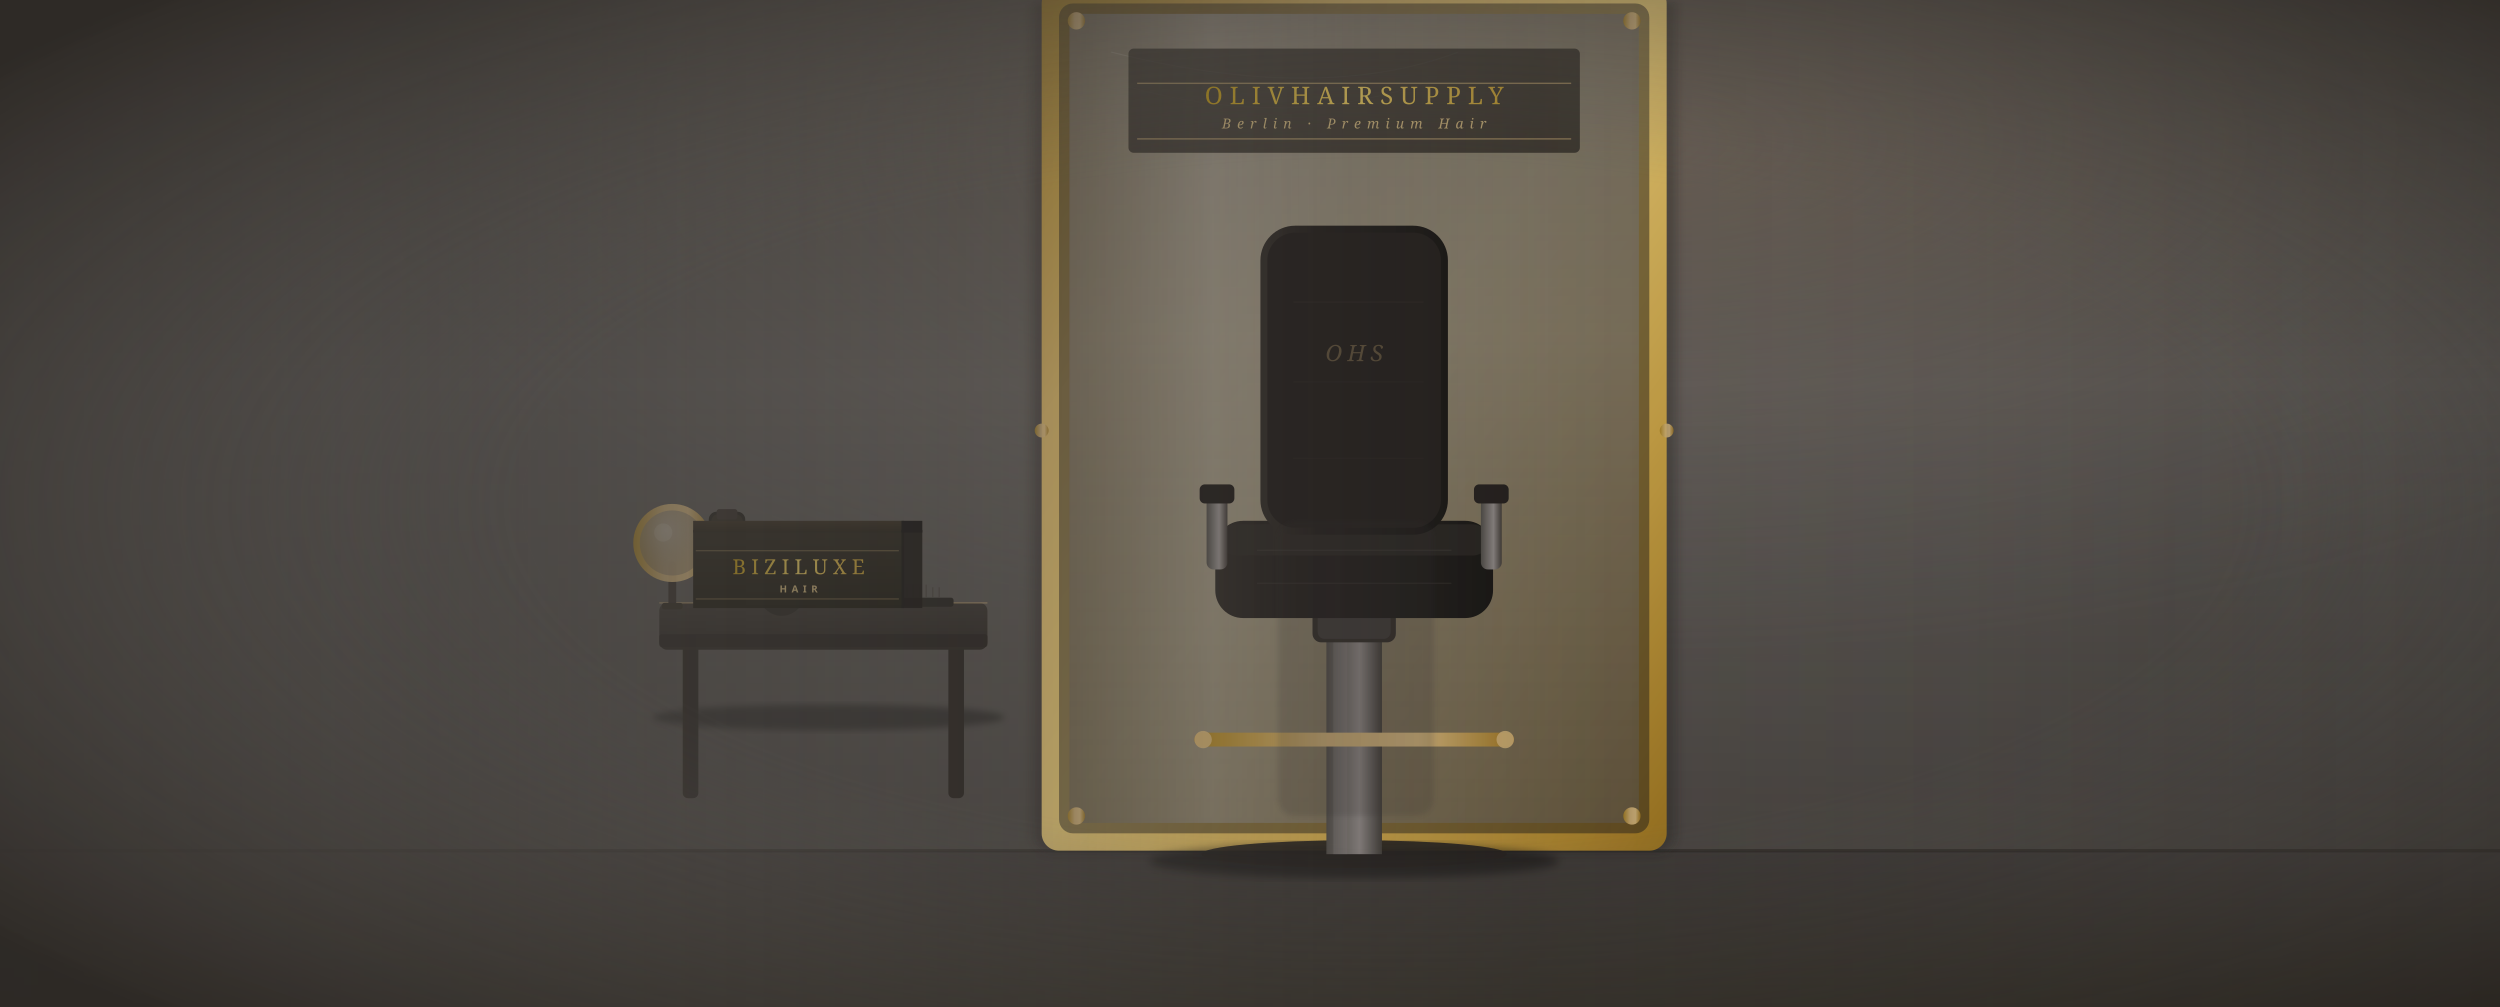
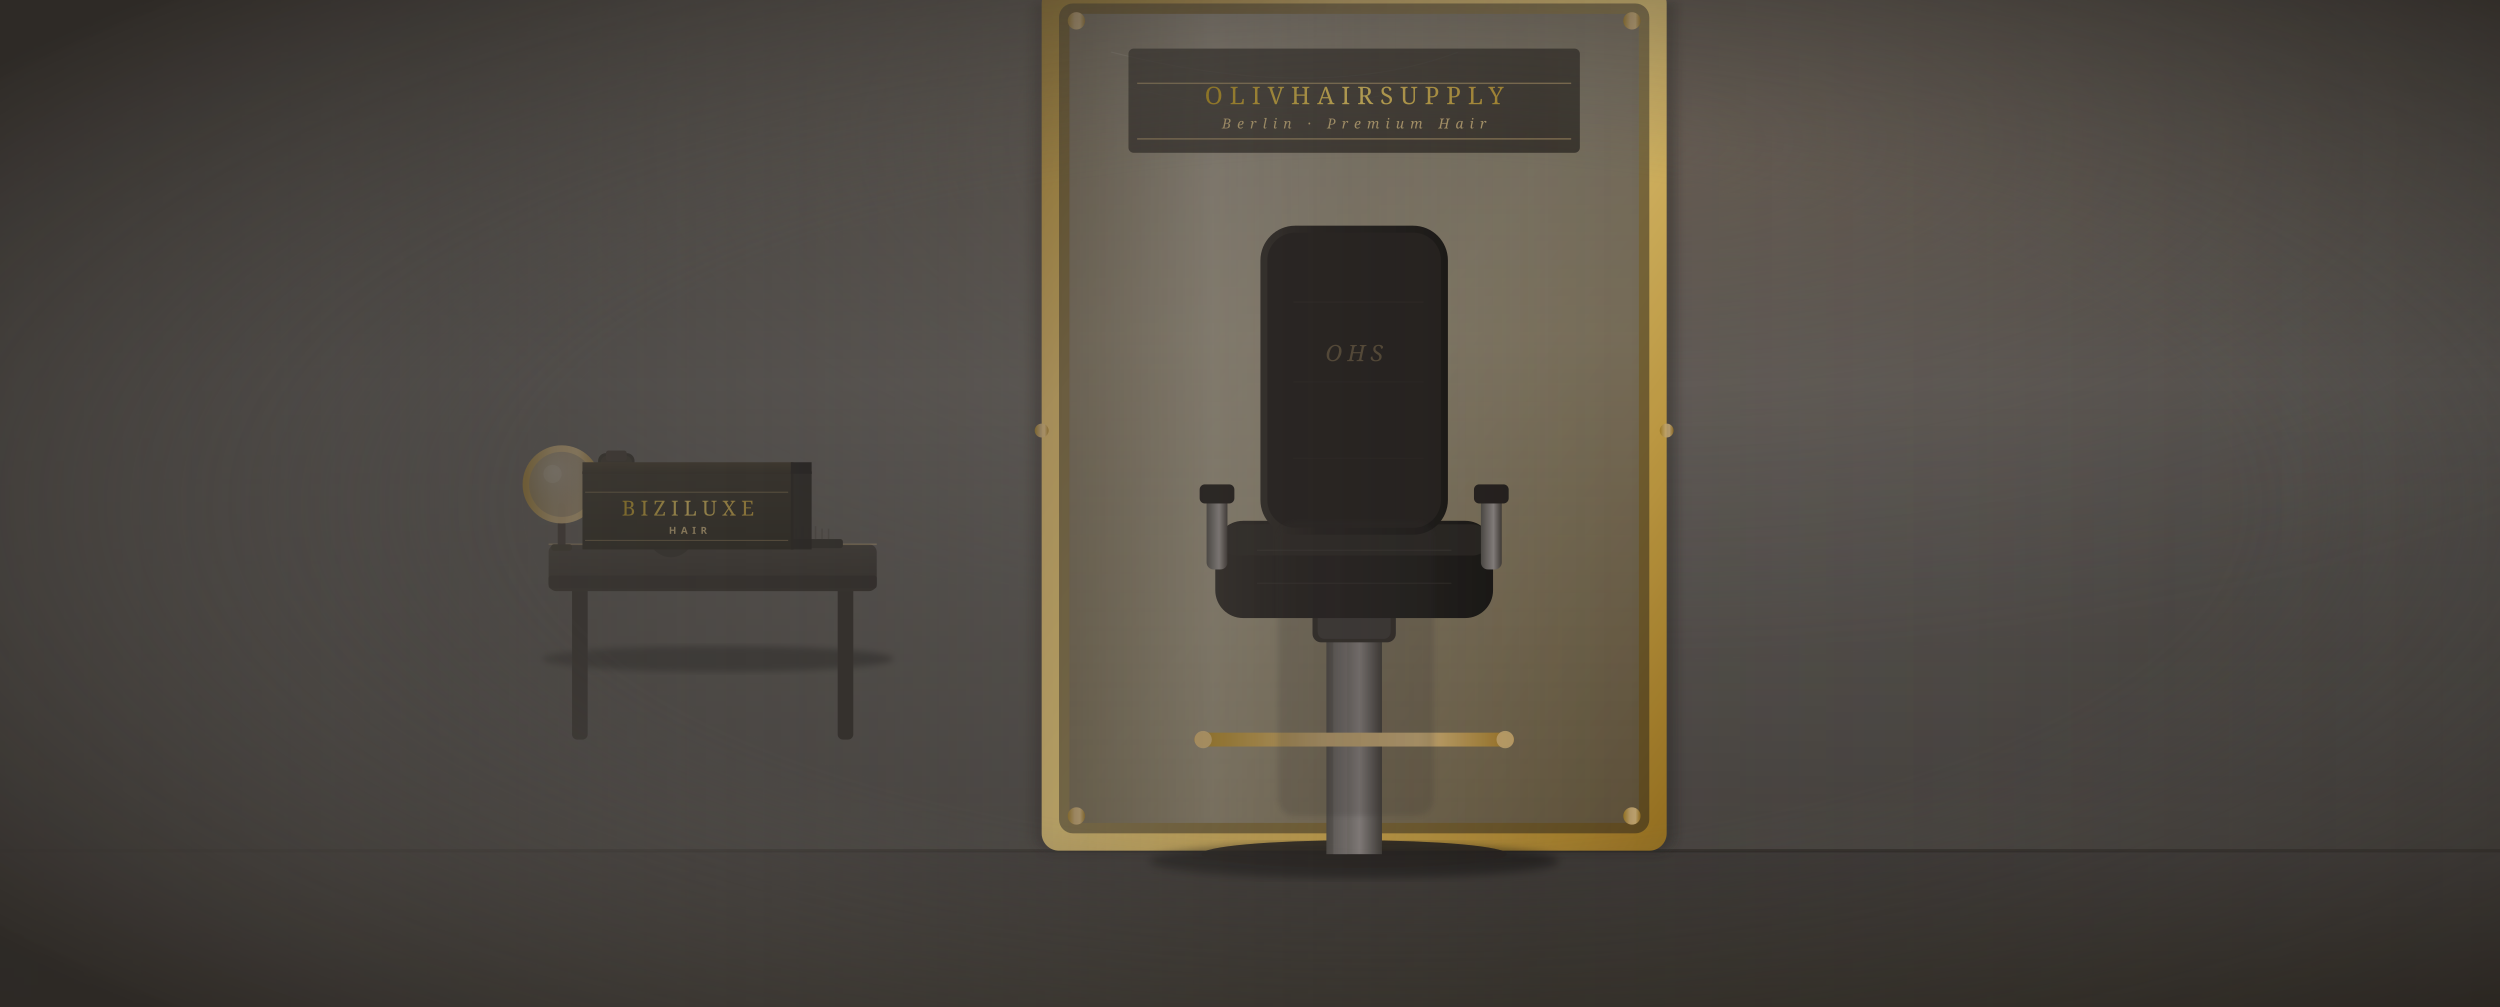
<svg xmlns="http://www.w3.org/2000/svg" viewBox="0 0 1440 580" preserveAspectRatio="xMidYMid slice" width="1440" height="580">
  <defs>
    <linearGradient id="aBg" x1="0" y1="0" x2="1" y2="0">
      <stop offset="0%" stop-color="#424040" />
      <stop offset="28%" stop-color="#555250" />
      <stop offset="54%" stop-color="#5E5A56" />
      <stop offset="78%" stop-color="#575350" />
      <stop offset="100%" stop-color="#4A4744" />
    </linearGradient>
    <linearGradient id="aTop" x1="0" y1="0" x2="0" y2="1">
      <stop offset="0%" stop-color="#1C1810" stop-opacity="0.48" />
      <stop offset="38%" stop-color="#1C1810" stop-opacity="0" />
      <stop offset="100%" stop-color="#100C08" stop-opacity="0.42" />
    </linearGradient>
    <radialGradient id="aKey" cx="65%" cy="14%" r="52%">
      <stop offset="0%" stop-color="#807060" stop-opacity="0.55" />
      <stop offset="100%" stop-color="#5E5A56" stop-opacity="0" />
    </radialGradient>
    <linearGradient id="aFloor" x1="0" y1="0" x2="0" y2="1">
      <stop offset="0%" stop-color="#363230" />
      <stop offset="100%" stop-color="#242018" />
    </linearGradient>
    <linearGradient id="aMirrorSurface" x1="0" y1="0" x2="0" y2="1">
      <stop offset="0%" stop-color="#6A6662" stop-opacity="0.72" />
      <stop offset="40%" stop-color="#7A7672" stop-opacity="0.58" />
      <stop offset="100%" stop-color="#5A5652" stop-opacity="0.48" />
    </linearGradient>
    <linearGradient id="aMirrorFrame" x1="0" y1="0" x2="1" y2="1">
      <stop offset="0%" stop-color="#A07818" />
      <stop offset="25%" stop-color="#D4B060" />
      <stop offset="50%" stop-color="#E8C870" />
      <stop offset="75%" stop-color="#C9A040" />
      <stop offset="100%" stop-color="#9A7018" />
    </linearGradient>
    <linearGradient id="aMirrorSheen" x1="0" y1="0" x2="1" y2="0">
      <stop offset="0%" stop-color="#FFFFFF" stop-opacity="0" />
      <stop offset="25%" stop-color="#FFFFFF" stop-opacity="0.18" />
      <stop offset="50%" stop-color="#FFFFFF" stop-opacity="0.08" />
      <stop offset="100%" stop-color="#FFFFFF" stop-opacity="0" />
    </linearGradient>
    <radialGradient id="aVanMirror" cx="40%" cy="30%" r="60%">
      <stop offset="0%" stop-color="#8A8682" stop-opacity="0.7" />
      <stop offset="100%" stop-color="#5A5652" stop-opacity="0.4" />
    </radialGradient>
    <linearGradient id="aChairL" x1="0" y1="0" x2="1" y2="0">
      <stop offset="0%" stop-color="#282420" />
      <stop offset="30%" stop-color="#1A1614" />
      <stop offset="70%" stop-color="#141210" />
      <stop offset="100%" stop-color="#0E0C0A" />
    </linearGradient>
    <linearGradient id="aChairM" x1="0" y1="0" x2="1" y2="0">
      <stop offset="0%" stop-color="#484440" />
      <stop offset="30%" stop-color="#686460" />
      <stop offset="60%" stop-color="#888280" />
      <stop offset="100%" stop-color="#383430" />
    </linearGradient>
    <linearGradient id="aChairGold" x1="0" y1="0" x2="1" y2="0">
      <stop offset="0%" stop-color="#A07818" />
      <stop offset="40%" stop-color="#C9A96E" />
      <stop offset="70%" stop-color="#D4B478" />
      <stop offset="100%" stop-color="#9A7018" />
    </linearGradient>
    <linearGradient id="aVanity" x1="0" y1="0" x2="0" y2="1">
      <stop offset="0%" stop-color="#201C18" />
      <stop offset="100%" stop-color="#141210" />
    </linearGradient>
    <linearGradient id="aVanityTop" x1="0" y1="0" x2="0" y2="1">
      <stop offset="0%" stop-color="#2E2A26" />
      <stop offset="100%" stop-color="#201C18" />
    </linearGradient>
    <linearGradient id="aGoldT" x1="0" y1="0" x2="1" y2="0">
      <stop offset="0%" stop-color="#B8900A" />
      <stop offset="50%" stop-color="#E8C858" />
      <stop offset="100%" stop-color="#C09828" />
    </linearGradient>
    <linearGradient id="aBkFace" x1="0" y1="0" x2="0" y2="1">
      <stop offset="0%" stop-color="#201C14" />
      <stop offset="100%" stop-color="#121008" />
    </linearGradient>
    <linearGradient id="aBkTop" x1="0" y1="0" x2="0" y2="1">
      <stop offset="0%" stop-color="#2C2418" />
      <stop offset="100%" stop-color="#1C1810" />
    </linearGradient>
    <linearGradient id="aTextOv" x1="0" y1="0" x2="1" y2="0">
      <stop offset="0%" stop-color="#484440" stop-opacity="0.80" />
      <stop offset="30%" stop-color="#504C48" stop-opacity="0.50" />
      <stop offset="62%" stop-color="#5A5652" stop-opacity="0.14" />
      <stop offset="100%" stop-color="#5A5652" stop-opacity="0" />
    </linearGradient>
    <radialGradient id="aVig" cx="55%" cy="50%" r="70%">
      <stop offset="48%" stop-color="#5E5A56" stop-opacity="0" />
      <stop offset="100%" stop-color="#282420" stop-opacity="0.78" />
    </radialGradient>
    <filter id="aSb">
      <feGaussianBlur stdDeviation="2.5" />
    </filter>
    <filter id="aMirBlur">
      <feGaussianBlur stdDeviation="1.5" />
    </filter>
  </defs>
  <rect width="1440" height="580" fill="url(#aBg)" />
  <rect width="1440" height="580" fill="url(#aTop)" />
  <rect width="1440" height="580" fill="url(#aKey)" />
  <rect x="0" y="490" width="1440" height="90" fill="url(#aFloor)" />
  <line x1="0" y1="490" x2="1440" y2="490" stroke="#1A1612" stroke-width="2" opacity="0.5" />
  <rect x="594" y="-8" width="372" height="500" rx="12" fill="#1A1612" opacity="0.35" filter="url(#aSb)" />
  <rect x="600" y="-8" width="360" height="498" rx="10" fill="url(#aMirrorFrame)" />
  <rect x="610" y="2" width="340" height="478" rx="8" fill="#1A1612" opacity="0.5" />
  <rect x="616" y="8" width="328" height="466" rx="6" fill="url(#aMirrorSurface)" />
  <rect x="616" y="8" width="328" height="466" rx="6" fill="url(#aMirrorSheen)" />
  <path d="M 640 30 Q 760 60 840 30" stroke="#FFFFFF" stroke-width="0.6" fill="none" opacity="0.12" />
  <path d="M 650 50 Q 740 75 820 48" stroke="#FFFFFF" stroke-width="0.4" fill="none" opacity="0.08" />
  <rect x="650" y="28" width="260" height="60" rx="3" fill="#1A1612" opacity="0.72" />
  <line x1="655" y1="48" x2="905" y2="48" stroke="#C9A96E" stroke-width="0.8" opacity="0.55" />
  <line x1="655" y1="80" x2="905" y2="80" stroke="#C9A96E" stroke-width="0.8" opacity="0.55" />
  <text x="780" y="60" font-family="'Cormorant Garamond',Georgia,serif" font-size="14" font-weight="300" fill="url(#aGoldT)" text-anchor="middle" letter-spacing="4" opacity="0.95">OLIVHAIRSUPPLY</text>
  <text x="780" y="74" font-family="'Cormorant Garamond',Georgia,serif" font-size="8" font-style="italic" fill="#D4B87A" text-anchor="middle" letter-spacing="3.5" opacity="0.85">Berlin · Premium Hair</text>
  <circle cx="620" cy="12" r="5" fill="url(#aChairGold)" opacity="0.9" />
  <circle cx="940" cy="12" r="5" fill="url(#aChairGold)" opacity="0.9" />
  <circle cx="620" cy="470" r="5" fill="url(#aChairGold)" opacity="0.9" />
  <circle cx="940" cy="470" r="5" fill="url(#aChairGold)" opacity="0.9" />
  <circle cx="600" cy="248" r="4" fill="url(#aChairGold)" opacity="0.85" />
  <circle cx="960" cy="248" r="4" fill="url(#aChairGold)" opacity="0.85" />
  <ellipse cx="780" cy="496" rx="118" ry="10" fill="#060402" opacity="0.50" filter="url(#aSb)" />
  <ellipse cx="780" cy="492" rx="88" ry="8" fill="#1A1614" opacity="0.90" />
  <rect x="764" y="362" width="32" height="130" fill="url(#aChairM)" />
  <rect x="768" y="362" width="8" height="130" fill="#888280" opacity="0.28" />
  <rect x="756" y="340" width="48" height="30" rx="5" fill="#282420" />
  <rect x="759" y="342" width="42" height="26" rx="4" fill="#363230" />
  <rect x="700" y="300" width="160" height="56" rx="16" fill="url(#aChairL)" />
  <rect x="702" y="302" width="156" height="18" rx="10" fill="#282420" opacity="0.55" />
  <line x1="724" y1="317" x2="836" y2="317" stroke="#3A3430" stroke-width="0.8" opacity="0.42" />
  <line x1="724" y1="336" x2="836" y2="336" stroke="#3A3430" stroke-width="0.8" opacity="0.35" />
  <rect x="726" y="130" width="108" height="178" rx="20" fill="url(#aChairL)" />
  <rect x="730" y="134" width="100" height="170" rx="16" fill="#1A1614" />
  <line x1="745" y1="174" x2="820" y2="174" stroke="#2A2420" stroke-width="0.8" opacity="0.38" />
  <line x1="745" y1="220" x2="820" y2="220" stroke="#2A2420" stroke-width="0.7" opacity="0.32" />
  <line x1="745" y1="264" x2="820" y2="264" stroke="#2A2420" stroke-width="0.7" opacity="0.28" />
  <text x="780" y="208" font-family="'Cormorant Garamond',Georgia,serif" font-size="13" font-style="italic" fill="#C9A96E" text-anchor="middle" letter-spacing="3" opacity="0.32">OHS</text>
  <rect x="688" y="422" width="184" height="8" rx="4" fill="url(#aChairGold)" />
  <ellipse cx="693" cy="426" rx="5" ry="5" fill="#C9A96E" opacity="0.90" />
  <ellipse cx="867" cy="426" rx="5" ry="5" fill="#C9A96E" opacity="0.90" />
  <rect x="695" y="284" width="12" height="44" rx="4" fill="url(#aChairM)" />
  <rect x="853" y="284" width="12" height="44" rx="4" fill="url(#aChairM)" />
  <rect x="691" y="279" width="20" height="11" rx="3" fill="#1A1614" />
  <rect x="849" y="279" width="20" height="11" rx="3" fill="#1A1614" />
  <rect x="736" y="300" width="90" height="170" rx="10" fill="#282420" opacity="0.18" filter="url(#aMirBlur)" />
-   <g transform="translate(118.75 93.75) scale(0.75)">
+   <g transform="translate(55 60) scale(0.75)">
    <ellipse cx="478" cy="426" rx="135" ry="10" fill="#060402" opacity="0.42" filter="url(#aSb)" />
    <rect x="366" y="368" width="12" height="120" rx="4" fill="#1E1A16" />
    <rect x="570" y="368" width="12" height="120" rx="4" fill="#1E1A16" />
    <rect x="348" y="338" width="252" height="36" rx="6" fill="url(#aVanityTop)" />
    <rect x="348" y="362" width="252" height="10" rx="2" fill="#1A1614" opacity="0.8" />
    <line x1="348" y1="338" x2="600" y2="338" stroke="#C9A96E" stroke-width="1.2" opacity="0.45" />
    <rect x="386" y="268" width="28" height="72" rx="6" fill="#1A1814" />
    <rect x="388" y="270" width="24" height="68" rx="5" fill="#242018" />
    <rect x="392" y="266" width="16" height="8" rx="2" fill="#2A2420" />
    <text x="400" y="306" font-family="'Montserrat',sans-serif" font-size="5.5" fill="#C9A96E" text-anchor="middle" letter-spacing="1.5" transform="rotate(-90,400,306)" opacity="0.72">BIZILUXE</text>
    <ellipse cx="442" cy="324" rx="20" ry="24" fill="#1E1C18" />
    <ellipse cx="442" cy="318" rx="14" ry="10" fill="#2A2824" />
    <rect x="437" y="308" width="10" height="10" rx="2" fill="#242018" />
    <rect x="468" y="285" width="22" height="56" rx="5" fill="#201E1A" />
    <rect x="470" y="287" width="18" height="52" rx="4" fill="#2C2A26" />
    <rect x="473" y="283" width="12" height="6" rx="2" fill="#242018" />
    <rect x="514" y="334" width="60" height="7" rx="2" fill="#1A1814" />
    <g stroke="#3A3630" stroke-width="1.2" opacity="0.6">
      <line x1="518" y1="334" x2="518" y2="326" />
      <line x1="523" y1="334" x2="523" y2="324" />
      <line x1="528" y1="334" x2="528" y2="326" />
      <line x1="533" y1="334" x2="533" y2="324" />
      <line x1="538" y1="334" x2="538" y2="326" />
      <line x1="543" y1="334" x2="543" y2="324" />
      <line x1="548" y1="334" x2="548" y2="326" />
      <line x1="553" y1="334" x2="553" y2="324" />
      <line x1="558" y1="334" x2="558" y2="326" />
      <line x1="563" y1="334" x2="563" y2="326" />
    </g>
    <rect x="355" y="306" width="6" height="35" rx="3" fill="#2A2420" />
    <rect x="350" y="338" width="16" height="5" rx="2" fill="#242018" />
    <circle cx="358" cy="292" r="30" fill="url(#aChairGold)" opacity="0.88" />
    <circle cx="358" cy="292" r="25" fill="url(#aVanMirror)" />
    <circle cx="351" cy="284" r="7" fill="#FFFFFF" opacity="0.10" />
    <rect x="374" y="282" width="162" height="60" fill="url(#aBkFace)" />
    <rect x="374" y="275" width="162" height="9" fill="url(#aBkTop)" />
    <rect x="534" y="282" width="16" height="60" fill="#0C0A08" opacity="0.9" />
    <rect x="534" y="275" width="16" height="9" fill="#0A0808" />
    <line x1="376" y1="298" x2="532" y2="298" stroke="#C9A96E" stroke-width="0.7" opacity="0.44" />
    <line x1="376" y1="335" x2="532" y2="335" stroke="#C9A96E" stroke-width="0.7" opacity="0.44" />
    <text x="455" y="316" font-family="'Cormorant Garamond',Georgia,serif" font-size="16" font-weight="300" fill="url(#aGoldT)" text-anchor="middle" letter-spacing="4" opacity="0.96">BIZILUXE</text>
    <text x="455" y="330" font-family="'Montserrat',sans-serif" font-size="7.5" font-weight="600" fill="#D4B87A" text-anchor="middle" letter-spacing="3.5" opacity="0.88">HAIR</text>
  </g>
  <rect width="1440" height="580" fill="url(#aTextOv)" />
  <rect width="1440" height="580" fill="url(#aVig)" />
</svg>
